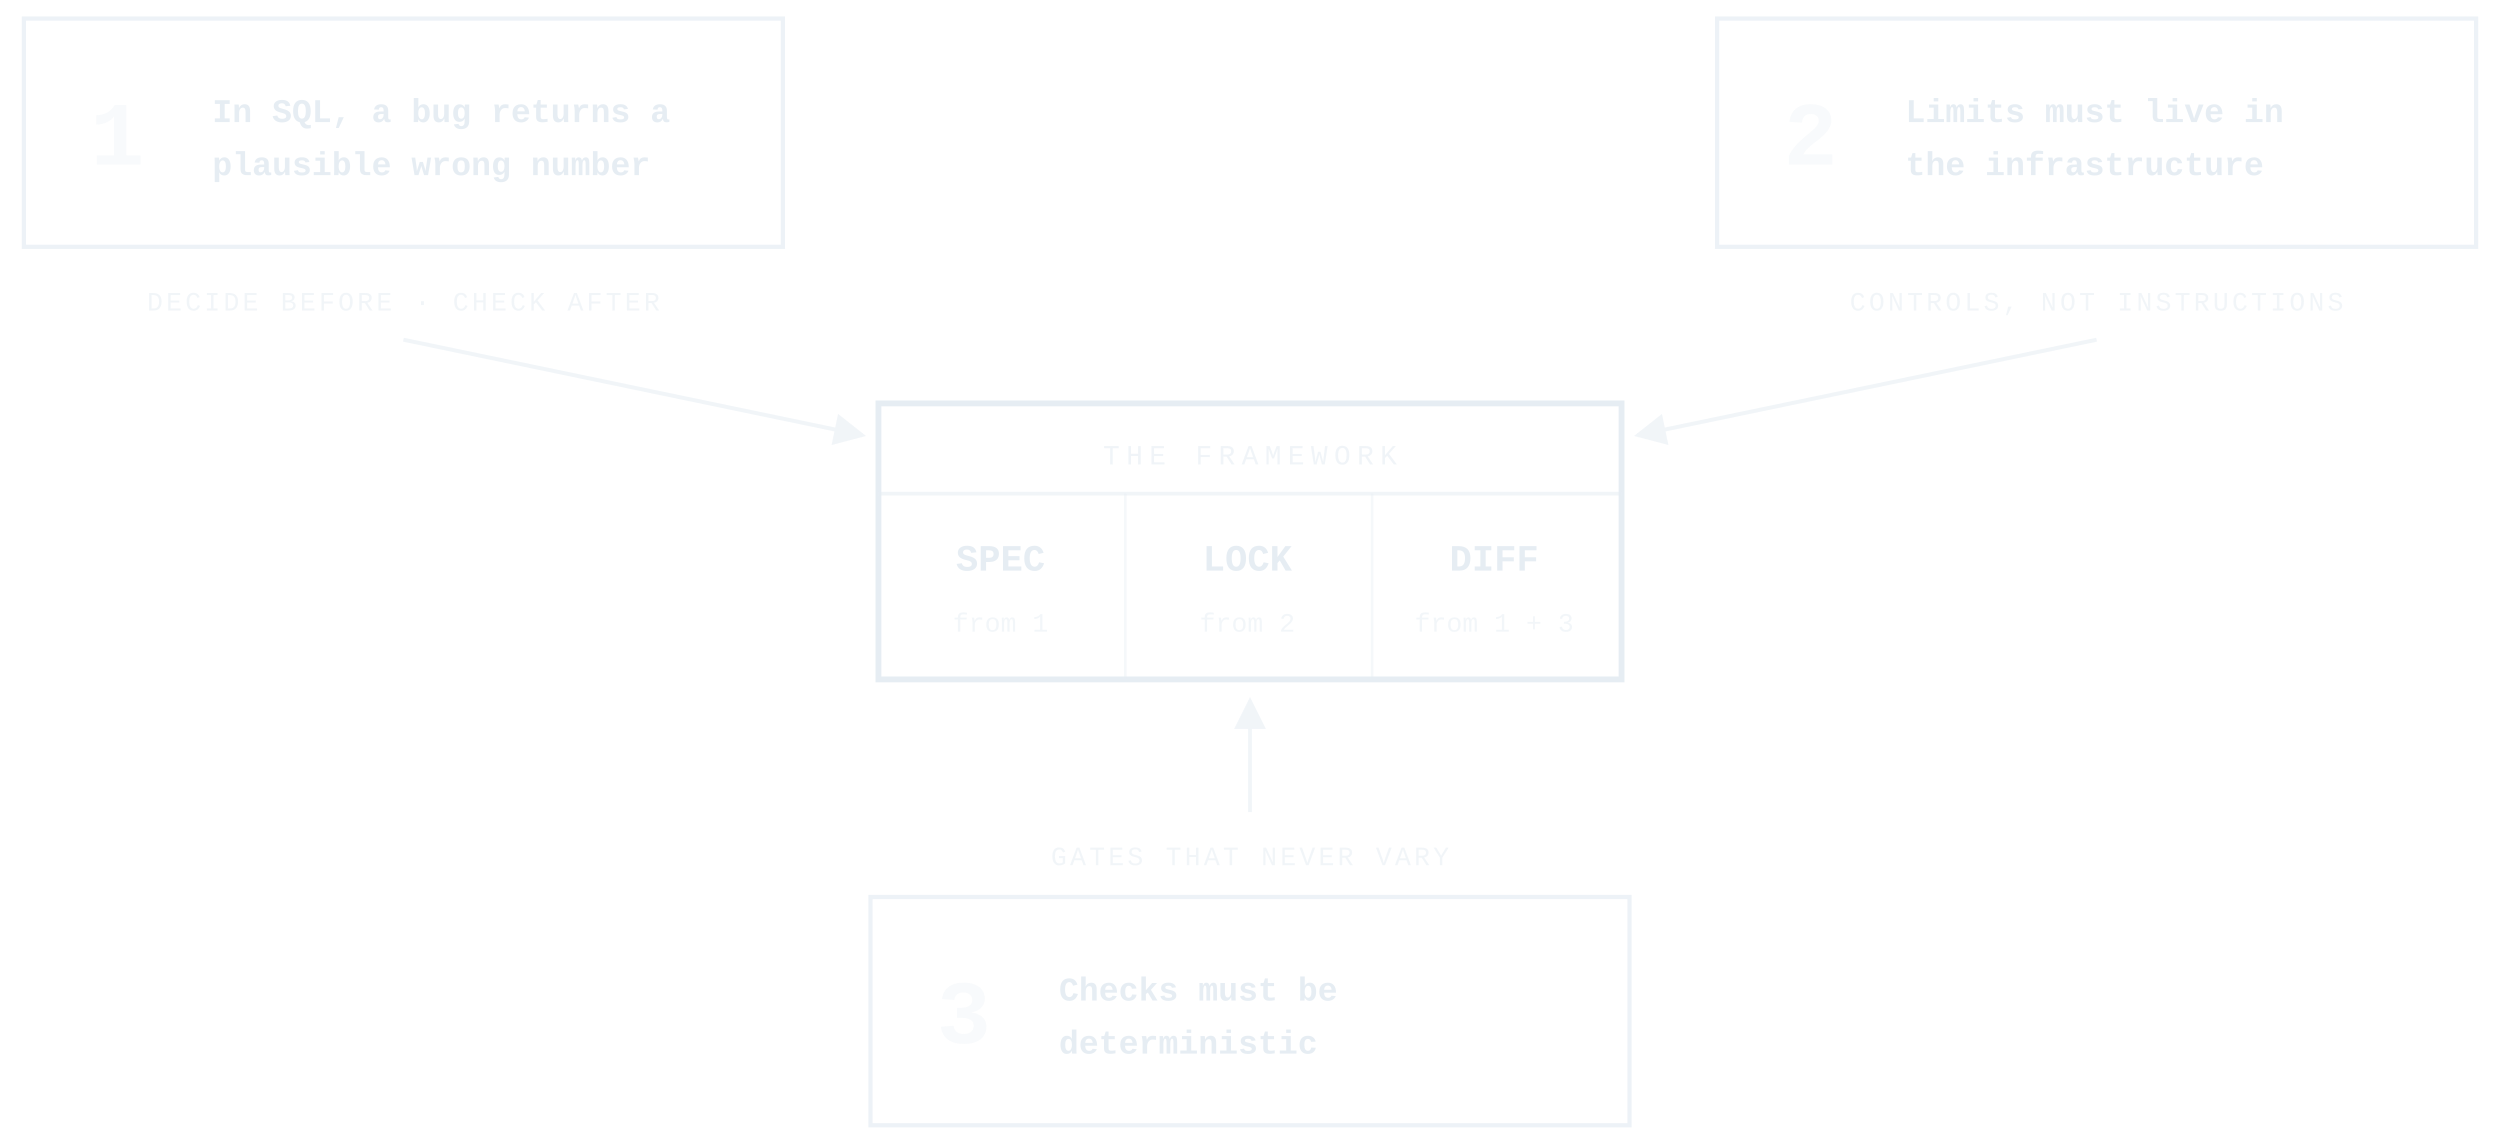
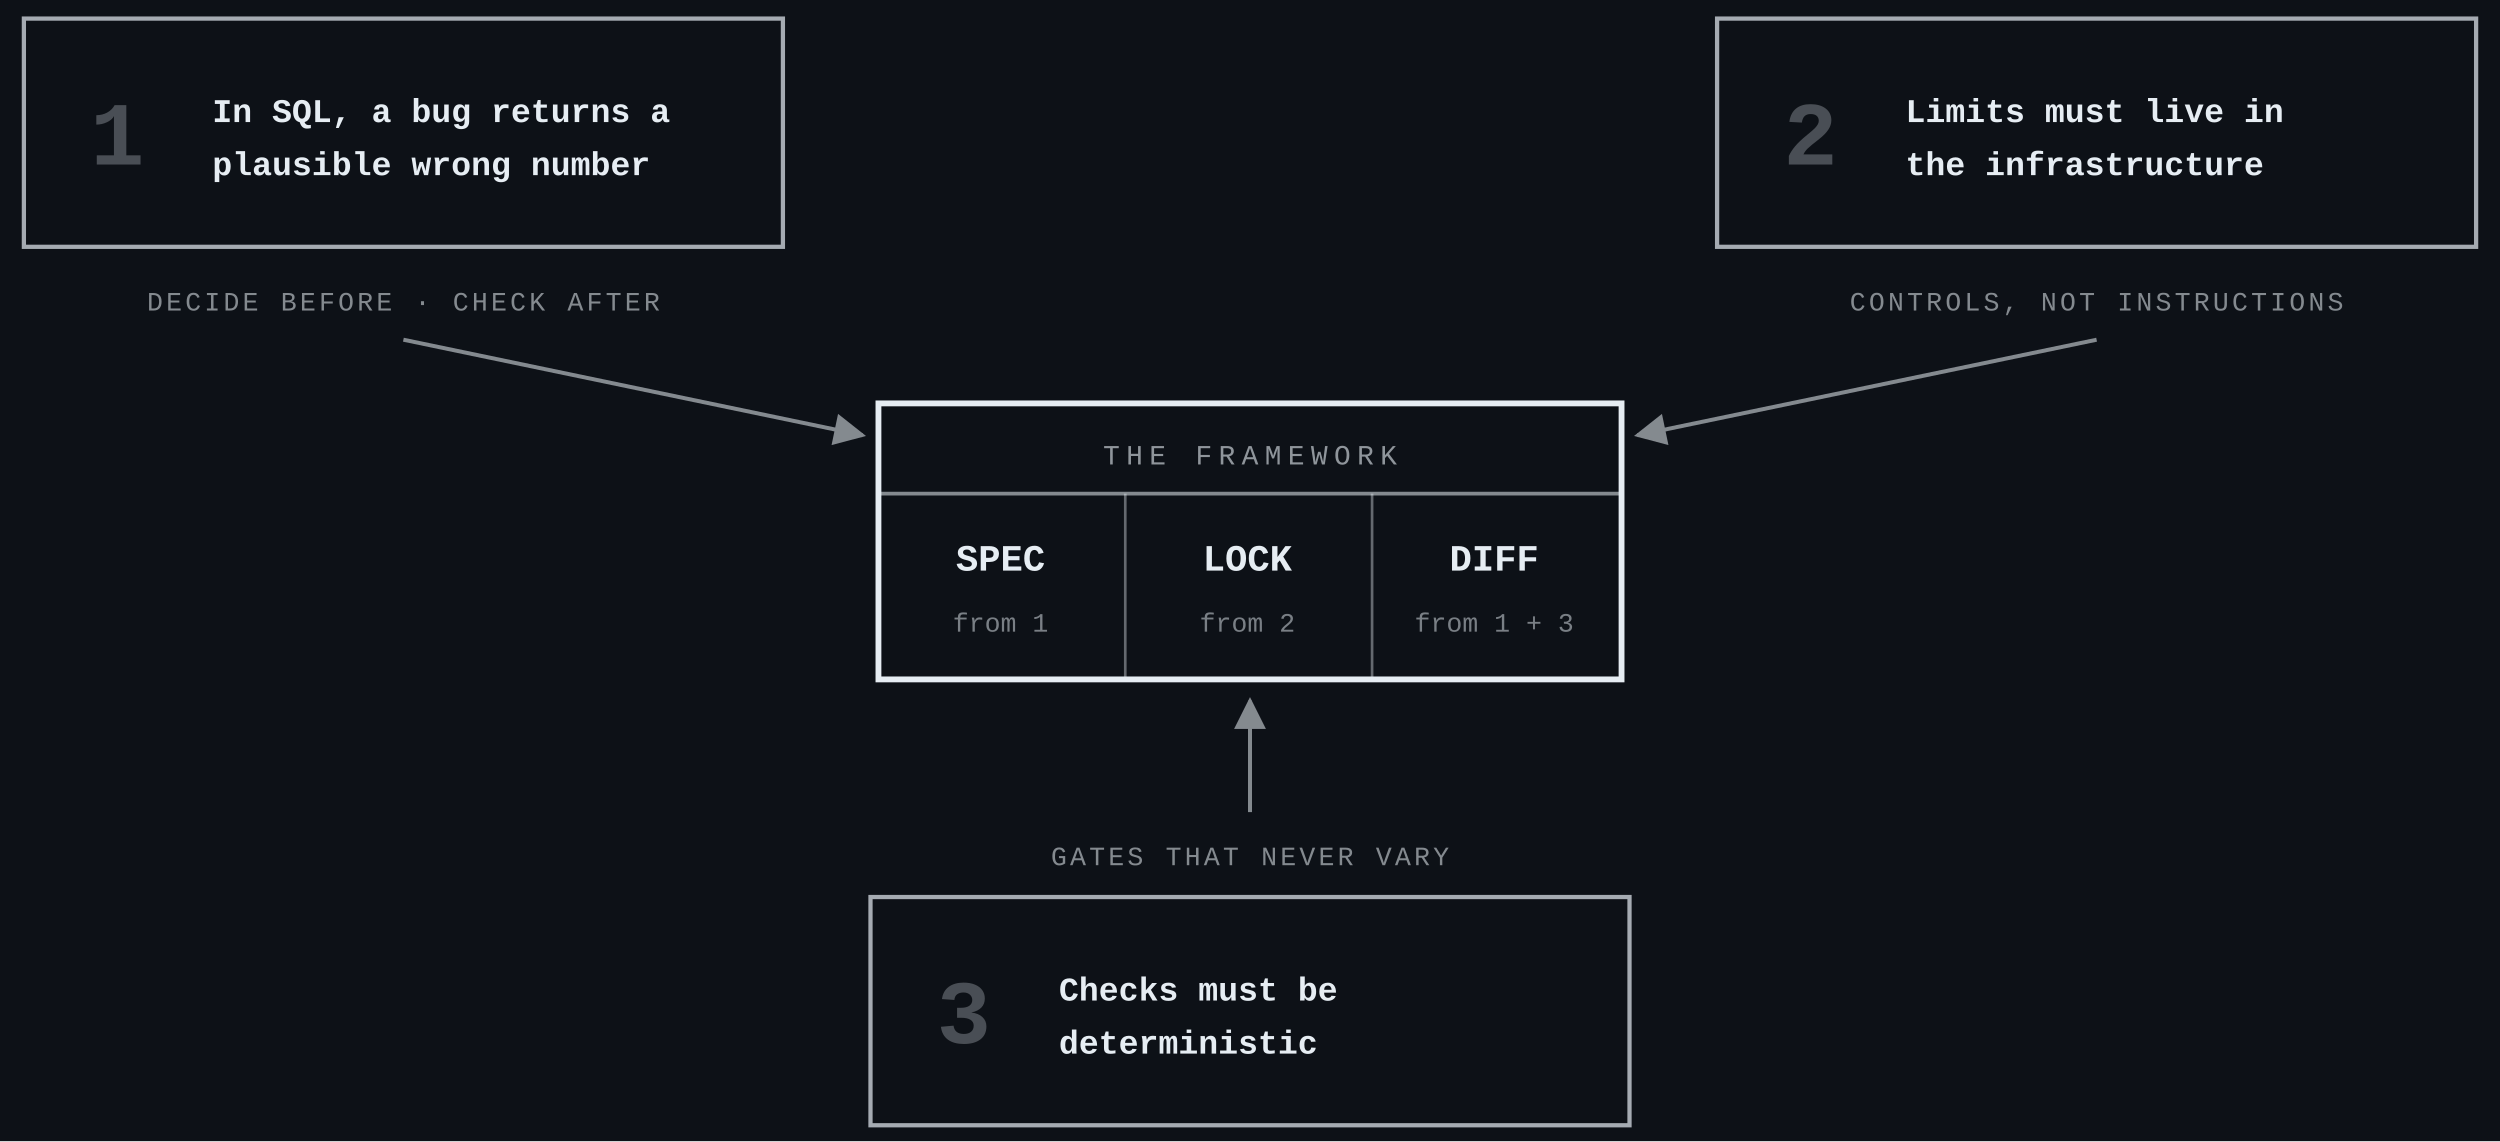
<svg xmlns="http://www.w3.org/2000/svg" viewBox="0 0 942 430" width="942" height="430" role="img" aria-label="The three principles feed the framework: principle 1 shapes Spec and Diff, principle 2 shapes Lock, principle 3 shapes Diff" font-family="&quot;SFMono-Regular&quot;,Menlo,Consolas,&quot;Liberation Mono&quot;,monospace">
+   <rect width="942" height="430" fill="#0d1117" />
  <defs>
    <marker id="a" viewBox="0 0 9 9" refX="8" refY="4.5" markerWidth="8" markerHeight="8" orient="auto">
      <path d="M0 0 L9 4.5 L0 9 z" fill="#e6edf3" />
    </marker>
  </defs>
  <g fill="none" stroke="#e6edf3" stroke-width="1.6" opacity=".7">
    <rect x="9" y="7" width="286" height="86" />
    <rect x="647" y="7" width="286" height="86" />
    <rect x="328" y="338" width="286" height="86" />
  </g>
  <text x="34" y="62" font-size="34" font-weight="600" fill="#e6edf3" opacity=".28">1</text>
  <text x="80" y="46" font-size="12.5" font-weight="600" fill="#e6edf3">In SQL, a bug returns a</text>
  <text x="80" y="66" font-size="12.5" font-weight="600" fill="#e6edf3">plausible wrong number</text>
  <text x="672" y="62" font-size="34" font-weight="600" fill="#e6edf3" opacity=".28">2</text>
  <text x="718" y="46" font-size="12.5" font-weight="600" fill="#e6edf3">Limits must live in</text>
  <text x="718" y="66" font-size="12.5" font-weight="600" fill="#e6edf3">the infrastructure</text>
  <text x="353" y="393" font-size="34" font-weight="600" fill="#e6edf3" opacity=".28">3</text>
  <text x="399" y="377" font-size="12.5" font-weight="600" fill="#e6edf3">Checks must be</text>
  <text x="399" y="397" font-size="12.5" font-weight="600" fill="#e6edf3">deterministic</text>
  <text x="152" y="117" text-anchor="middle" font-size="10" letter-spacing="1.2" fill="#e6edf3" opacity=".55">DECIDE BEFORE · CHECK AFTER</text>
  <text x="790" y="117" text-anchor="middle" font-size="10" letter-spacing="1.2" fill="#e6edf3" opacity=".55">CONTROLS, NOT INSTRUCTIONS</text>
  <text x="471" y="326" text-anchor="middle" font-size="10" letter-spacing="1.2" fill="#e6edf3" opacity=".55">GATES THAT NEVER VARY</text>
  <g fill="none" stroke="#e6edf3" stroke-width="1.5" opacity=".55" marker-end="url(#a)">
    <path d="M152 128 L325 164" />
    <path d="M790 128 L617 164" />
    <path d="M471 306 L471 264" />
  </g>
  <rect x="331" y="152" width="280" height="104" fill="none" stroke="#e6edf3" stroke-width="2.2" />
  <path d="M331 186h280" stroke="#e6edf3" stroke-width="1.4" opacity=".55" fill="none" />
  <path d="M424 186v70M517 186v70" stroke="#e6edf3" stroke-width="1" opacity=".4" fill="none" />
  <text x="471" y="175" text-anchor="middle" font-size="10.5" letter-spacing="2.4" fill="#e6edf3" opacity=".6">THE FRAMEWORK</text>
  <g text-anchor="middle" fill="#e6edf3" font-size="14" font-weight="600">
    <text x="377" y="215">SPEC</text>
    <text x="470" y="215">LOCK</text>
    <text x="563" y="215">DIFF</text>
  </g>
  <g text-anchor="middle" fill="#e6edf3" opacity=".5" font-size="10">
    <text x="377" y="238">from 1</text>
    <text x="470" y="238">from 2</text>
    <text x="563" y="238">from 1 + 3</text>
  </g>
</svg>
